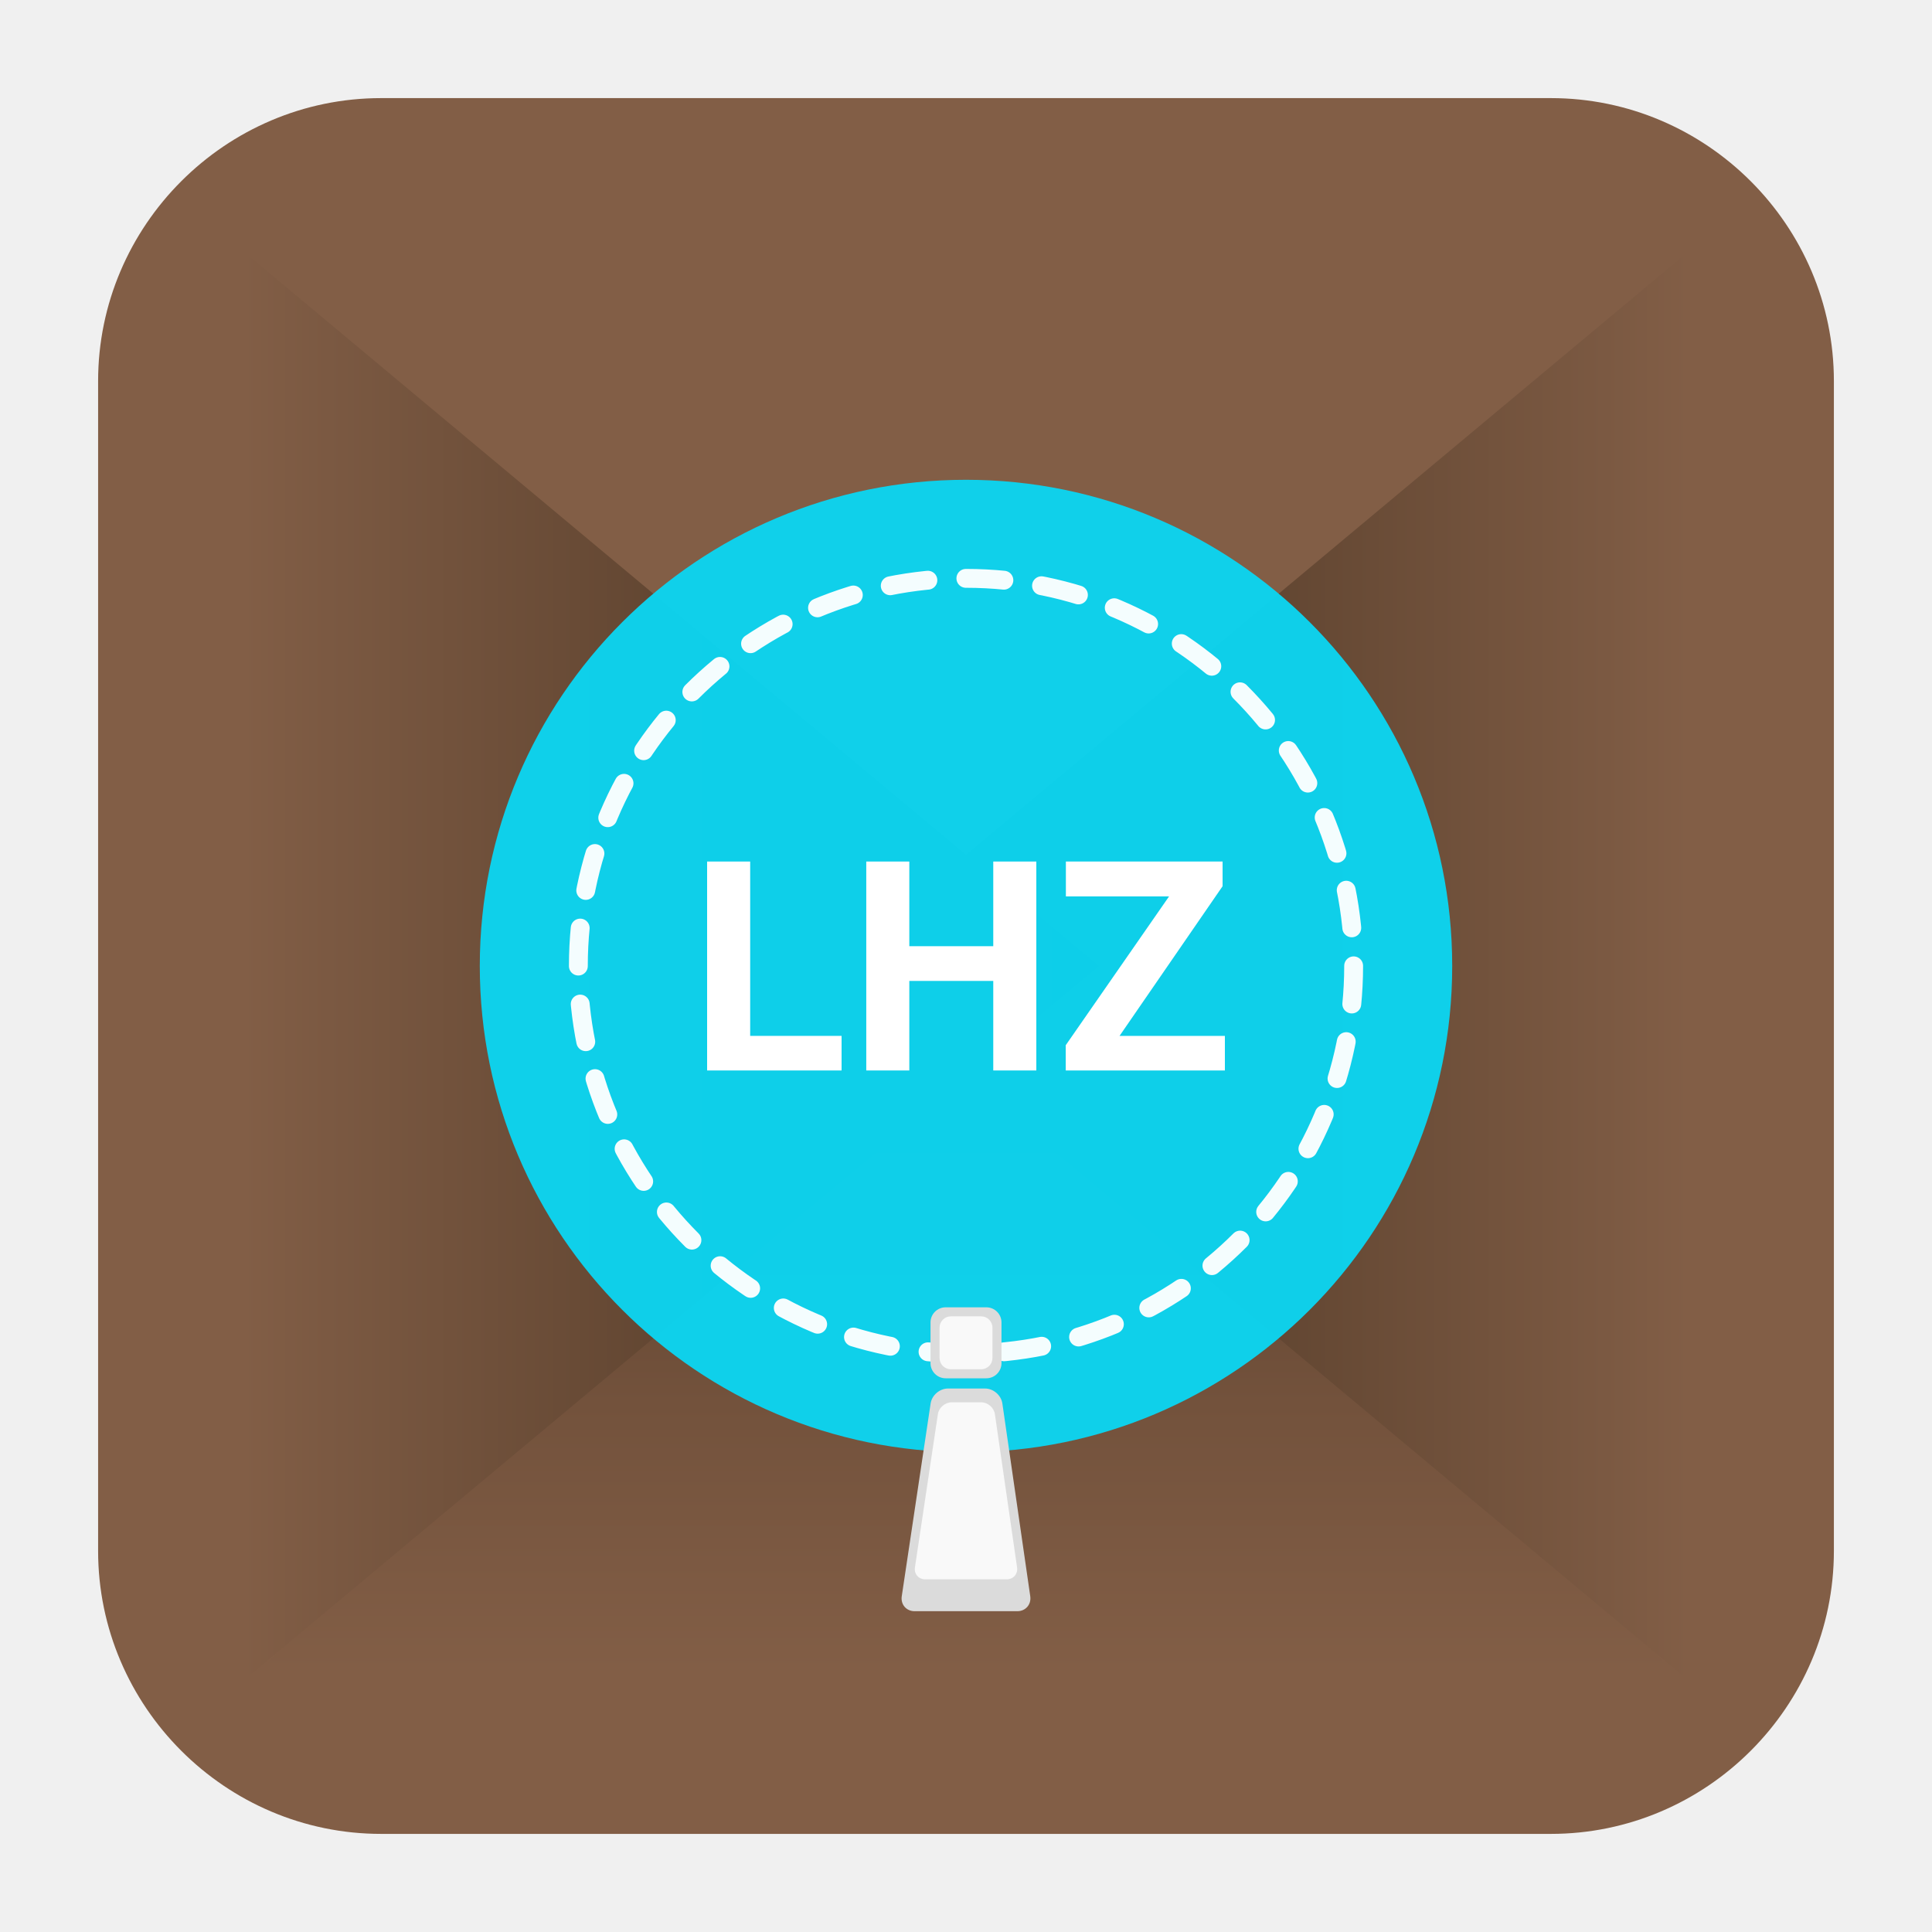
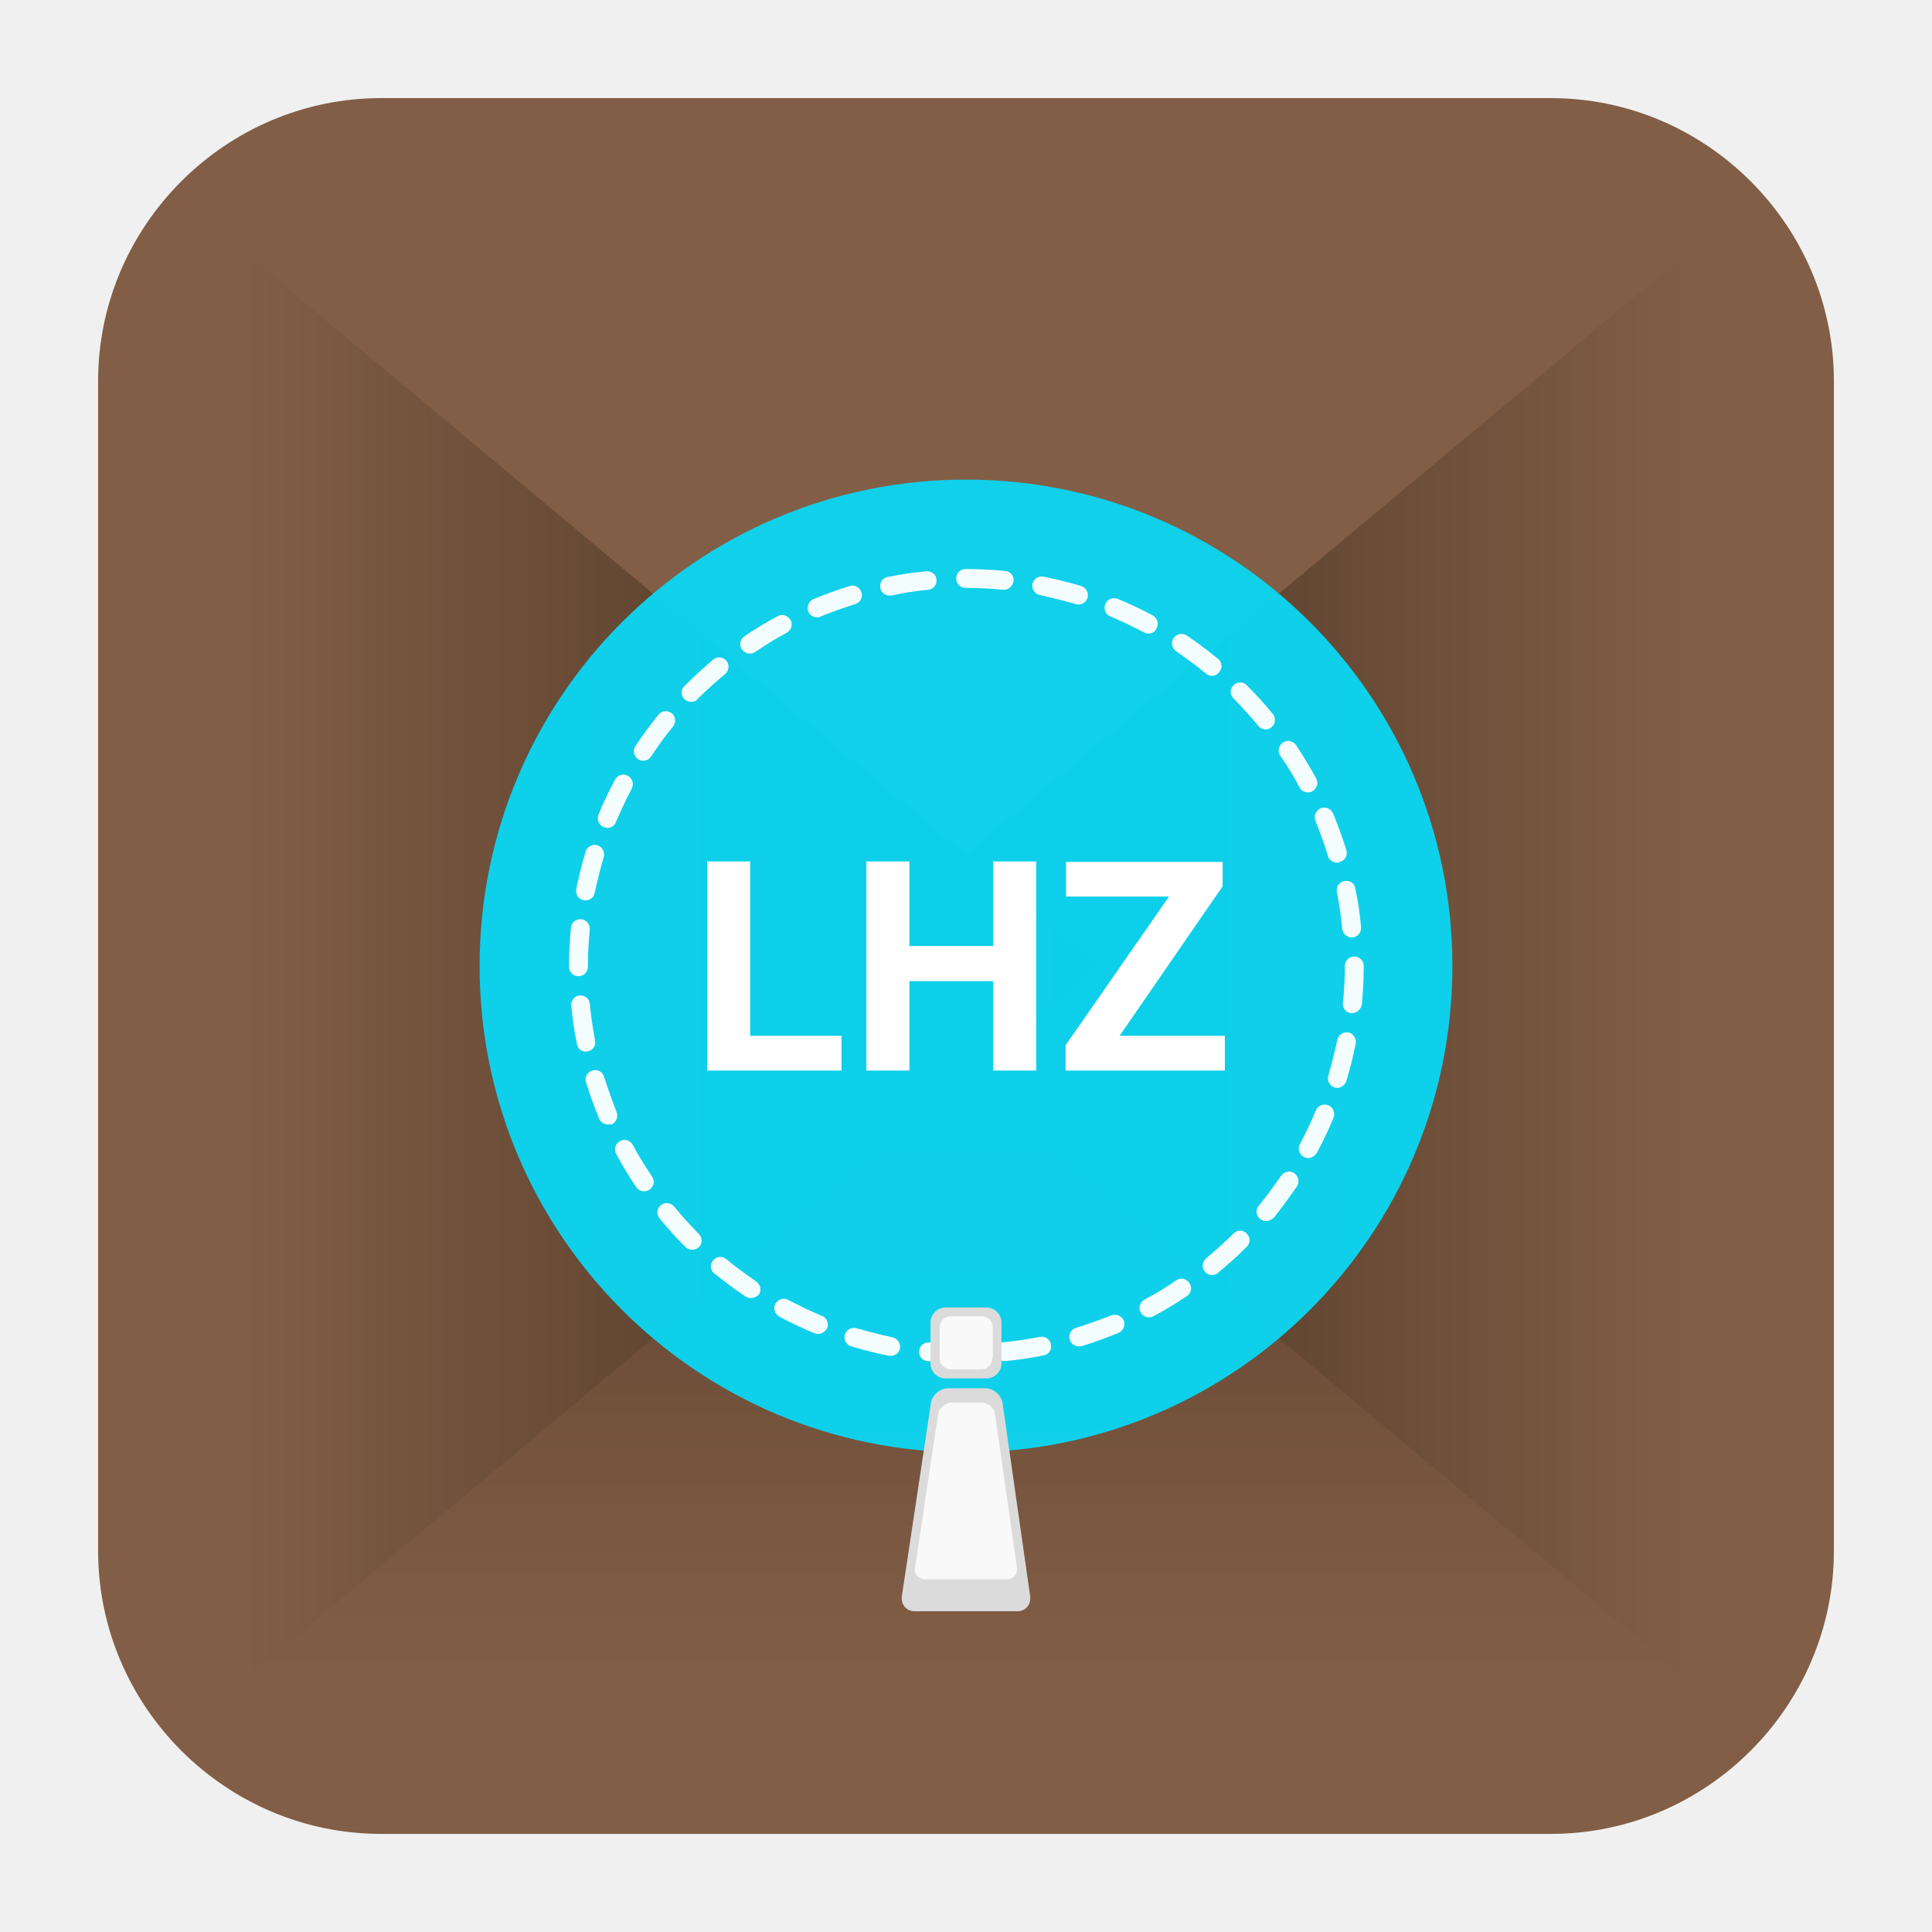
- <svg xmlns="http://www.w3.org/2000/svg" version="1.1" id="Layer_2" x="0px" y="0px" viewBox="0 0 512 512" enable-background="new 0 0 512 512" xml:space="preserve">
-   <path fill="#825E46" d="M411,486H101c-41.25,0-75-33.75-75-75V101c0-41.25,33.75-75,75-75h310c41.25,0,75,33.75,75,75v310  C486,452.25,452.25,486,411,486z" />
+ <svg xmlns="http://www.w3.org/2000/svg" version="1.1" id="Layer_2_1_" x="0px" y="0px" viewBox="0 0 512 512" style="enable-background:new 0 0 512 512;" xml:space="preserve">
+   <style type="text/css">
+ 	.st0{fill:#825E46;}
+ 	.st1{fill:url(#SVGID_1_);}
+ 	.st2{fill:url(#SVGID_2_);}
+ 	.st3{fill:url(#SVGID_3_);}
+ 	.st4{display:none;}
+ 	.st5{display:inline;opacity:0.95;enable-background:new    ;}
+ 	.st6{opacity:0.95;fill:#F45C08;enable-background:new    ;}
+ 	.st7{fill:#FFFFFF;}
+ 	.st8{display:inline;}
+ 	.st9{fill:#DBDBDB;}
+ 	.st10{fill:#F9F9F9;}
+ 	.st11{opacity:0.95;fill:#0AD6F2;enable-background:new    ;}
+ 	.st12{opacity:0.95;enable-background:new    ;}
+ </style>
+   <path class="st0" d="M411,486H101c-41.2,0-75-33.8-75-75V101c0-41.2,33.8-75,75-75h310c41.2,0,75,33.8,75,75v310  C486,452.2,452.2,486,411,486z" />
  <g>
-     <linearGradient id="SVGID_1_" gradientUnits="userSpaceOnUse" x1="256" y1="443.014" x2="256" y2="227.272">
+     <linearGradient id="SVGID_1_" gradientUnits="userSpaceOnUse" x1="256" y1="68.986" x2="256" y2="284.728" gradientTransform="matrix(1 0 0 -1 0 512)">
      <stop offset="0" style="stop-color:#825E46" />
      <stop offset="0.329" style="stop-color:#73523C" />
      <stop offset="0.962" style="stop-color:#4B3423" />
      <stop offset="1" style="stop-color:#483221" />
    </linearGradient>
-     <polygon fill="url(#SVGID_1_)" points="68.934,443.014 256,227.272 443.066,443.014  " />
-     <linearGradient id="SVGID_2_" gradientUnits="userSpaceOnUse" x1="220.708" y1="256" x2="447.57" y2="256">
+     <polygon class="st1" points="68.9,443 256,227.3 443.1,443  " />
+     <linearGradient id="SVGID_2_" gradientUnits="userSpaceOnUse" x1="220.708" y1="256" x2="447.57" y2="256" gradientTransform="matrix(1 0 0 -1 0 512)">
      <stop offset="0" style="stop-color:#483221" />
      <stop offset="0.312" style="stop-color:#563D2A" />
      <stop offset="0.902" style="stop-color:#7B5942" />
      <stop offset="1" style="stop-color:#825E46" />
    </linearGradient>
-     <polygon fill="url(#SVGID_2_)" points="447.57,445.439 220.708,256 447.57,66.561  " />
-     <linearGradient id="SVGID_3_" gradientUnits="userSpaceOnUse" x1="64.43" y1="256" x2="291.292" y2="256">
+     <polygon class="st2" points="447.6,445.4 220.7,256 447.6,66.6  " />
+     <linearGradient id="SVGID_3_" gradientUnits="userSpaceOnUse" x1="64.43" y1="256" x2="291.292" y2="256" gradientTransform="matrix(1 0 0 -1 0 512)">
      <stop offset="0" style="stop-color:#825E46" />
-       <stop offset="0.098" style="stop-color:#7B5942" />
+       <stop offset="9.840000e-02" style="stop-color:#7B5942" />
      <stop offset="0.688" style="stop-color:#563D2A" />
      <stop offset="1" style="stop-color:#483221" />
    </linearGradient>
-     <polygon fill="url(#SVGID_3_)" points="64.43,445.439 291.292,256 64.43,66.561  " />
+     <polygon class="st3" points="64.4,445.4 291.3,256 64.4,66.6  " />
  </g>
-   <g display="none">
-     <g display="inline" opacity="0.95" enable-background="new    ">
-       <circle opacity="0.95" fill="#F45C08" enable-background="new    " cx="256" cy="250.081" r="129.794" />
-       <path fill="#FFFFFF" d="M253.249,352.989c-0.008,0-0.017,0-0.025,0c-3.367-0.033-6.762-0.127-10.088-0.279    c-1.399-0.063-2.482-1.25-2.418-2.649c0.064-1.4,1.229-2.492,2.65-2.418c3.266,0.149,6.599,0.241,9.906,0.273    c1.401,0.014,2.525,1.16,2.512,2.561C255.771,351.869,254.638,352.989,253.249,352.989z M265.239,352.852    c-1.361,0-2.488-1.081-2.533-2.452c-0.046-1.4,1.051-2.573,2.451-2.62c3.326-0.11,6.65-0.28,9.881-0.507    c1.401-0.095,2.61,0.955,2.708,2.353c0.098,1.397-0.956,2.61-2.353,2.708c-3.292,0.231-6.68,0.404-10.067,0.517    C265.296,352.852,265.268,352.852,265.239,352.852z M231.291,351.894c-0.078,0-0.156-0.003-0.235-0.011    c-3.416-0.314-6.794-0.698-10.04-1.138c-1.388-0.189-2.36-1.467-2.171-2.855c0.189-1.388,1.471-2.36,2.855-2.172    c3.173,0.432,6.477,0.806,9.821,1.115c1.395,0.128,2.421,1.363,2.293,2.757C233.693,350.906,232.587,351.894,231.291,351.894z     M287.151,351.215c-1.266,0-2.361-0.946-2.516-2.235c-0.166-1.391,0.826-2.653,2.217-2.82c3.344-0.4,6.631-0.872,9.77-1.402    c1.386-0.237,2.691,0.698,2.924,2.078c0.234,1.382-0.697,2.691-2.078,2.924c-3.22,0.544-6.59,1.027-10.014,1.438    C287.353,351.209,287.251,351.215,287.151,351.215z M209.534,348.793c-0.165,0-0.334-0.016-0.503-0.05    c-3.47-0.699-6.799-1.483-9.896-2.332c-1.351-0.371-2.146-1.767-1.775-3.117c0.371-1.351,1.769-2.143,3.117-1.775    c2.985,0.818,6.199,1.576,9.555,2.251c1.373,0.276,2.262,1.614,1.986,2.987C211.776,347.962,210.717,348.793,209.534,348.793z     M308.789,347.387c-1.14,0-2.177-0.775-2.461-1.932c-0.334-1.36,0.497-2.735,1.858-3.068c3.344-0.821,6.502-1.735,9.388-2.714    c1.329-0.452,2.766,0.26,3.217,1.586s-0.26,2.767-1.586,3.217c-3.023,1.026-6.323,1.981-9.808,2.837    C309.193,347.362,308.989,347.387,308.789,347.387z M188.448,342.678c-0.323,0-0.651-0.062-0.968-0.193    c-3.53-1.46-6.654-3.065-9.286-4.773c-1.175-0.762-1.51-2.333-0.748-3.508c0.762-1.176,2.334-1.509,3.508-0.748    c2.373,1.539,5.221,2.999,8.465,4.341c1.294,0.536,1.91,2.019,1.374,3.313C190.388,342.087,189.444,342.678,188.448,342.678z     M329.406,339.911c-0.9,0-1.772-0.48-2.231-1.326c-0.668-1.232-0.212-2.771,1.018-3.44c3.085-1.675,5.608-3.484,7.498-5.373    c0.991-0.991,2.596-0.991,3.587,0c0.991,0.991,0.991,2.596,0,3.587c-2.235,2.235-5.15,4.336-8.663,6.245    C330.23,339.812,329.815,339.911,329.406,339.911z M171.032,329.843c-0.809,0-1.604-0.385-2.095-1.104    c-1.773-2.591-3.44-5.693-4.954-9.222c-0.552-1.288,0.043-2.779,1.331-3.332c1.288-0.55,2.778,0.044,3.331,1.331    c1.385,3.227,2.892,6.04,4.479,8.358c0.791,1.156,0.495,2.735-0.66,3.526C172.024,329.7,171.526,329.843,171.032,329.843z     M344.18,324.313c-0.379,0-0.765-0.086-1.128-0.267c-1.254-0.624-1.766-2.146-1.141-3.4c1.305-2.623,2.535-5.626,3.657-8.926    c0.452-1.326,1.892-2.038,3.218-1.585c1.327,0.451,2.036,1.891,1.585,3.218c-1.195,3.513-2.514,6.727-3.919,9.552    C346.009,323.797,345.112,324.313,344.18,324.313z M162.372,309.739c-1.106,0-2.123-0.729-2.439-1.847    c-0.872-3.081-1.68-6.407-2.401-9.885c-0.284-1.372,0.597-2.715,1.969-2.999c1.369-0.281,2.714,0.597,2.998,1.969    c0.697,3.36,1.476,6.568,2.315,9.534c0.382,1.347-0.402,2.749-1.75,3.131C162.833,309.707,162.601,309.739,162.372,309.739z     M351.217,303.533c-0.189,0-0.381-0.022-0.574-0.066c-1.365-0.316-2.215-1.678-1.899-3.043c0.705-3.047,1.351-6.293,1.92-9.652    c0.235-1.38,1.545-2.311,2.925-2.077c1.381,0.234,2.31,1.544,2.077,2.925c-0.586,3.457-1.251,6.804-1.98,9.947    C353.414,302.741,352.371,303.533,351.217,303.533z M157.977,288.212c-1.244,0-2.33-0.915-2.509-2.183    c-0.456-3.238-0.853-6.614-1.182-10.037c-0.134-1.395,0.888-2.633,2.283-2.767c1.395-0.13,2.633,0.888,2.767,2.282    c0.322,3.349,0.71,6.651,1.155,9.815c0.195,1.387-0.771,2.67-2.158,2.865C158.213,288.204,158.094,288.212,157.977,288.212z     M354.82,281.856c-0.093,0-0.188-0.005-0.283-0.016c-1.392-0.155-2.396-1.409-2.24-2.801c0.357-3.209,0.656-6.523,0.89-9.851    c0.098-1.398,1.305-2.452,2.709-2.352c1.397,0.099,2.45,1.311,2.352,2.709c-0.239,3.395-0.545,6.778-0.91,10.055    C357.194,280.897,356.095,281.856,354.82,281.856z M155.947,266.326c-1.344,0-2.465-1.055-2.531-2.412    c-0.163-3.321-0.269-6.712-0.314-10.077c-0.018-1.401,1.102-2.551,2.503-2.57c0.011,0,0.023,0,0.034,0    c1.386,0,2.518,1.114,2.536,2.503c0.044,3.305,0.147,6.635,0.308,9.895c0.069,1.399-1.01,2.589-2.409,2.658    C156.031,266.325,155.989,266.326,155.947,266.326z M356.291,259.924c-0.022,0-0.045,0-0.067-0.001    c-1.4-0.037-2.506-1.201-2.469-2.602c0.062-2.397,0.094-4.833,0.094-7.241c0.001-0.89-0.003-1.776-0.012-2.662    c-0.014-1.401,1.111-2.548,2.511-2.562c0.009,0,0.018,0,0.027,0c1.389,0,2.522,1.119,2.535,2.511    c0.009,0.905,0.013,1.81,0.012,2.716c0,2.448-0.033,4.929-0.096,7.37C358.79,258.832,357.662,259.924,356.291,259.924z     M155.736,244.346c-0.025,0-0.051-0.001-0.076-0.001c-1.4-0.041-2.502-1.21-2.461-2.61c0.1-3.373,0.261-6.763,0.481-10.075    c0.093-1.398,1.306-2.454,2.699-2.363c1.398,0.093,2.456,1.301,2.363,2.699c-0.216,3.25-0.375,6.577-0.472,9.889    C158.23,243.259,157.103,244.346,155.736,244.346z M355.999,237.945c-1.34,0-2.459-1.049-2.53-2.402    c-0.177-3.337-0.416-6.658-0.71-9.87c-0.128-1.395,0.9-2.63,2.295-2.757c1.392-0.12,2.63,0.9,2.756,2.295    c0.3,3.276,0.544,6.662,0.724,10.064c0.074,1.398-0.999,2.593-2.398,2.667C356.09,237.944,356.045,237.945,355.999,237.945z     M157.293,222.421c-0.097,0-0.195-0.005-0.294-0.017c-1.392-0.161-2.389-1.419-2.229-2.81c0.395-3.426,0.863-6.796,1.391-10.017    c0.226-1.383,1.529-2.321,2.913-2.094c1.383,0.226,2.32,1.531,2.094,2.913c-0.515,3.143-0.971,6.433-1.358,9.779    C159.661,221.468,158.564,222.421,157.293,222.421z M353.881,216.07c-1.239,0-2.323-0.909-2.507-2.172    c-0.49-3.367-1.052-6.636-1.67-9.715c-0.275-1.374,0.614-2.71,1.987-2.986c1.375-0.271,2.711,0.614,2.986,1.987    c0.636,3.168,1.214,6.526,1.716,9.983c0.202,1.386-0.758,2.673-2.144,2.875C354.126,216.061,354.002,216.07,353.881,216.07z     M161.006,200.764c-0.195,0-0.393-0.022-0.591-0.07c-1.362-0.325-2.203-1.693-1.879-3.056c0.831-3.486,1.758-6.791,2.754-9.823    c0.437-1.332,1.872-2.058,3.201-1.618c1.331,0.437,2.056,1.87,1.618,3.201c-0.952,2.9-1.84,6.068-2.639,9.418    C163.193,199.98,162.154,200.764,161.006,200.764z M349.358,194.571c-1.099,0-2.111-0.719-2.434-1.827    c-0.97-3.328-2.04-6.416-3.18-9.18c-0.535-1.294,0.081-2.778,1.376-3.312c1.3-0.534,2.779,0.083,3.312,1.377    c1.21,2.931,2.341,6.193,3.363,9.695c0.391,1.344-0.38,2.753-1.725,3.145C349.832,194.539,349.593,194.571,349.358,194.571z     M168.252,180.065c-0.394,0-0.794-0.092-1.167-0.286c-1.243-0.645-1.727-2.177-1.081-3.42c1.828-3.521,3.842-6.479,5.982-8.792    c0.952-1.027,2.556-1.089,3.585-0.139c1.028,0.952,1.09,2.556,0.139,3.585c-1.833,1.981-3.584,4.566-5.205,7.684    C170.054,179.566,169.169,180.065,168.252,180.065z M340.417,174.603c-0.786,0-1.56-0.364-2.056-1.049    c-0.863-1.191-1.762-2.256-2.67-3.164c-1.077-1.077-2.369-2.137-3.841-3.149c-1.154-0.793-1.448-2.372-0.654-3.527    c0.795-1.155,2.373-1.447,3.527-0.653c1.728,1.187,3.26,2.446,4.556,3.742c1.097,1.097,2.171,2.367,3.19,3.776    c0.822,1.134,0.569,2.72-0.566,3.542C341.453,174.447,340.933,174.603,340.417,174.603z M183.514,164.84    c-0.917,0-1.803-0.499-2.255-1.371c-0.644-1.244-0.158-2.774,1.086-3.419c2.794-1.447,5.997-2.807,9.517-4.042    c1.322-0.465,2.77,0.232,3.233,1.554c0.464,1.322-0.232,2.769-1.554,3.233c-3.297,1.157-6.279,2.422-8.864,3.76    C184.305,164.748,183.907,164.84,183.514,164.84z M322.657,162.195c-0.313,0-0.631-0.058-0.939-0.181    c-2.783-1.111-5.885-2.153-9.22-3.099c-1.347-0.382-2.13-1.785-1.748-3.132c0.382-1.347,1.782-2.131,3.133-1.748    c3.501,0.994,6.77,2.093,9.716,3.269c1.301,0.519,1.935,1.994,1.416,3.296C324.618,161.59,323.665,162.195,322.657,162.195z     M204.214,157.606c-1.148,0-2.188-0.784-2.466-1.949c-0.324-1.363,0.517-2.731,1.88-3.055c3.136-0.747,6.482-1.431,9.942-2.034    c1.386-0.238,2.694,0.684,2.934,2.063c0.24,1.38-0.684,2.694-2.063,2.934c-3.359,0.585-6.602,1.248-9.638,1.971    C204.605,157.584,204.408,157.606,204.214,157.606z M301.525,156.254c-0.161,0-0.325-0.015-0.489-0.048    c-3.091-0.603-6.363-1.15-9.724-1.624c-1.387-0.196-2.352-1.479-2.157-2.866c0.195-1.387,1.472-2.347,2.866-2.157    c3.448,0.486,6.809,1.048,9.988,1.668c1.374,0.269,2.271,1.601,2.003,2.975C303.775,155.414,302.714,156.254,301.525,156.254z     M225.872,153.899c-1.271,0-2.368-0.953-2.517-2.247c-0.161-1.392,0.838-2.649,2.23-2.809c3.269-0.376,6.652-0.695,10.053-0.946    c1.402-0.109,2.613,0.946,2.716,2.343c0.103,1.397-0.946,2.613-2.343,2.716c-3.333,0.246-6.646,0.558-9.847,0.926    C226.067,153.894,225.969,153.899,225.872,153.899z M279.755,153.253c-0.074,0-0.15-0.003-0.225-0.01    c-3.23-0.284-6.552-0.512-9.874-0.676c-1.399-0.069-2.477-1.26-2.408-2.659c0.069-1.399,1.268-2.485,2.659-2.408    c3.385,0.168,6.773,0.4,10.066,0.69c1.396,0.123,2.427,1.353,2.305,2.749C282.162,152.259,281.055,153.253,279.755,153.253z     M247.796,152.351c-1.366,0-2.494-1.087-2.534-2.462c-0.041-1.4,1.061-2.569,2.461-2.61c3.322-0.097,6.716-0.135,10.083-0.115    c1.401,0.008,2.529,1.15,2.522,2.551c-0.008,1.396-1.142,2.522-2.536,2.522c-0.005,0-0.01,0-0.015,0    c-3.31-0.019-6.642,0.018-9.904,0.113C247.847,152.35,247.822,152.351,247.796,152.351z" />
+   <g class="st4">
+     <g class="st5">
+       <circle class="st6" cx="256" cy="250.1" r="129.8" />
+       <path class="st7" d="M253.2,353C253.2,353,253.2,353,253.2,353c-3.4,0-6.8-0.1-10.1-0.3c-1.4-0.1-2.5-1.2-2.4-2.6    c0.1-1.4,1.2-2.5,2.6-2.4c3.3,0.1,6.6,0.2,9.9,0.3c1.4,0,2.5,1.2,2.5,2.6C255.8,351.9,254.6,353,253.2,353z M265.2,352.9    c-1.4,0-2.5-1.1-2.5-2.5c0-1.4,1.1-2.6,2.5-2.6c3.3-0.1,6.6-0.3,9.9-0.5c1.4-0.1,2.6,1,2.7,2.4c0.1,1.4-1,2.6-2.4,2.7    C272.1,352.6,268.7,352.7,265.2,352.9C265.3,352.9,265.3,352.9,265.2,352.9z M231.3,351.9c-0.1,0-0.2,0-0.2,0    c-3.4-0.3-6.8-0.7-10-1.1c-1.4-0.2-2.4-1.5-2.2-2.9s1.5-2.4,2.9-2.2c3.2,0.4,6.5,0.8,9.8,1.1c1.4,0.1,2.4,1.4,2.3,2.8    C233.7,350.9,232.6,351.9,231.3,351.9z M287.2,351.2c-1.3,0-2.4-0.9-2.5-2.2c-0.2-1.4,0.8-2.7,2.2-2.8c3.3-0.4,6.6-0.9,9.8-1.4    c1.4-0.2,2.7,0.7,2.9,2.1c0.2,1.4-0.7,2.7-2.1,2.9c-3.2,0.5-6.6,1-10,1.4C287.4,351.2,287.3,351.2,287.2,351.2z M209.5,348.8    c-0.2,0-0.3,0-0.5,0c-3.5-0.7-6.8-1.5-9.9-2.3c-1.4-0.4-2.1-1.8-1.8-3.1c0.4-1.4,1.8-2.1,3.1-1.8c3,0.8,6.2,1.6,9.6,2.3    c1.4,0.3,2.3,1.6,2,3C211.8,348,210.7,348.8,209.5,348.8z M308.8,347.4c-1.1,0-2.2-0.8-2.5-1.9c-0.3-1.4,0.5-2.7,1.9-3.1    c3.3-0.8,6.5-1.7,9.4-2.7c1.3-0.5,2.8,0.3,3.2,1.6s-0.3,2.8-1.6,3.2c-3,1-6.3,2-9.8,2.8C309.2,347.4,309,347.4,308.8,347.4z     M188.4,342.7c-0.3,0-0.7-0.1-1-0.2c-3.5-1.5-6.7-3.1-9.3-4.8c-1.2-0.8-1.5-2.3-0.7-3.5c0.8-1.2,2.3-1.5,3.5-0.7    c2.4,1.5,5.2,3,8.5,4.3c1.3,0.5,1.9,2,1.4,3.3C190.4,342.1,189.4,342.7,188.4,342.7z M329.4,339.9c-0.9,0-1.8-0.5-2.2-1.3    c-0.7-1.2-0.2-2.8,1-3.4c3.1-1.7,5.6-3.5,7.5-5.4c1-1,2.6-1,3.6,0s1,2.6,0,3.6c-2.2,2.2-5.1,4.3-8.7,6.2    C330.2,339.8,329.8,339.9,329.4,339.9z M171,329.8c-0.8,0-1.6-0.4-2.1-1.1c-1.8-2.6-3.4-5.7-5-9.2c-0.6-1.3,0-2.8,1.3-3.3    c1.3-0.5,2.8,0,3.3,1.3c1.4,3.2,2.9,6,4.5,8.4c0.8,1.2,0.5,2.7-0.7,3.5C172,329.7,171.5,329.8,171,329.8z M344.2,324.3    c-0.4,0-0.8-0.1-1.1-0.3c-1.3-0.6-1.8-2.1-1.1-3.4c1.3-2.6,2.5-5.6,3.7-8.9c0.5-1.3,1.9-2,3.2-1.6c1.3,0.5,2,1.9,1.6,3.2    c-1.2,3.5-2.5,6.7-3.9,9.6C346,323.8,345.1,324.3,344.2,324.3z M162.4,309.7c-1.1,0-2.1-0.7-2.4-1.8c-0.9-3.1-1.7-6.4-2.4-9.9    c-0.3-1.4,0.6-2.7,2-3c1.4-0.3,2.7,0.6,3,2c0.7,3.4,1.5,6.6,2.3,9.5c0.4,1.3-0.4,2.7-1.8,3.1C162.8,309.7,162.6,309.7,162.4,309.7    z M351.2,303.5c-0.2,0-0.4,0-0.6-0.1c-1.4-0.3-2.2-1.7-1.9-3c0.7-3,1.4-6.3,1.9-9.7c0.2-1.4,1.5-2.3,2.9-2.1    c1.4,0.2,2.3,1.5,2.1,2.9c-0.6,3.5-1.3,6.8-2,9.9C353.4,302.7,352.4,303.5,351.2,303.5z M158,288.2c-1.2,0-2.3-0.9-2.5-2.2    c-0.5-3.2-0.9-6.6-1.2-10c-0.1-1.4,0.9-2.6,2.3-2.8c1.4-0.1,2.6,0.9,2.8,2.3c0.3,3.3,0.7,6.7,1.2,9.8c0.2,1.4-0.8,2.7-2.2,2.9    C158.2,288.2,158.1,288.2,158,288.2z M354.8,281.9c-0.1,0-0.2,0-0.3,0c-1.4-0.2-2.4-1.4-2.2-2.8c0.4-3.2,0.7-6.5,0.9-9.9    c0.1-1.4,1.3-2.5,2.7-2.4c1.4,0.1,2.5,1.3,2.4,2.7c-0.2,3.4-0.5,6.8-0.9,10.1C357.2,280.9,356.1,281.9,354.8,281.9z M155.9,266.3    c-1.3,0-2.5-1.1-2.5-2.4c-0.2-3.3-0.3-6.7-0.3-10.1c0-1.4,1.1-2.6,2.5-2.6c0,0,0,0,0,0c1.4,0,2.5,1.1,2.5,2.5    c0,3.3,0.1,6.6,0.3,9.9c0.1,1.4-1,2.6-2.4,2.7C156,266.3,156,266.3,155.9,266.3z M356.3,259.9    C356.3,259.9,356.2,259.9,356.3,259.9c-1.5,0-2.6-1.2-2.5-2.6c0.1-2.4,0.1-4.8,0.1-7.2c0-0.9,0-1.8,0-2.7c0-1.4,1.1-2.5,2.5-2.6    c0,0,0,0,0,0c1.4,0,2.5,1.1,2.5,2.5c0,0.9,0,1.8,0,2.7c0,2.4,0,4.9-0.1,7.4C358.8,258.8,357.7,259.9,356.3,259.9z M155.7,244.3    C155.7,244.3,155.7,244.3,155.7,244.3c-1.5,0-2.6-1.2-2.5-2.6c0.1-3.4,0.3-6.8,0.5-10.1c0.1-1.4,1.3-2.5,2.7-2.4    c1.4,0.1,2.5,1.3,2.4,2.7c-0.2,3.2-0.4,6.6-0.5,9.9C158.2,243.3,157.1,244.3,155.7,244.3z M356,237.9c-1.3,0-2.5-1-2.5-2.4    c-0.2-3.3-0.4-6.7-0.7-9.9c-0.1-1.4,0.9-2.6,2.3-2.8c1.4-0.1,2.6,0.9,2.8,2.3c0.3,3.3,0.5,6.7,0.7,10.1c0.1,1.4-1,2.6-2.4,2.7    C356.1,237.9,356,237.9,356,237.9z M157.3,222.4c-0.1,0-0.2,0-0.3,0c-1.4-0.2-2.4-1.4-2.2-2.8c0.4-3.4,0.9-6.8,1.4-10    c0.2-1.4,1.5-2.3,2.9-2.1c1.4,0.2,2.3,1.5,2.1,2.9c-0.5,3.1-1,6.4-1.4,9.8C159.7,221.5,158.6,222.4,157.3,222.4z M353.9,216.1    c-1.2,0-2.3-0.9-2.5-2.2c-0.5-3.4-1.1-6.6-1.7-9.7c-0.3-1.4,0.6-2.7,2-3c1.4-0.3,2.7,0.6,3,2c0.6,3.2,1.2,6.5,1.7,10    c0.2,1.4-0.8,2.7-2.1,2.9C354.1,216.1,354,216.1,353.9,216.1z M161,200.8c-0.2,0-0.4,0-0.6-0.1c-1.4-0.3-2.2-1.7-1.9-3.1    c0.8-3.5,1.8-6.8,2.8-9.8c0.4-1.3,1.9-2.1,3.2-1.6c1.3,0.4,2.1,1.9,1.6,3.2c-1,2.9-1.8,6.1-2.6,9.4    C163.2,200,162.2,200.8,161,200.8z M349.4,194.6c-1.1,0-2.1-0.7-2.4-1.8c-1-3.3-2-6.4-3.2-9.2c-0.5-1.3,0.1-2.8,1.4-3.3    c1.3-0.5,2.8,0.1,3.3,1.4c1.2,2.9,2.3,6.2,3.4,9.7c0.4,1.3-0.4,2.8-1.7,3.1C349.8,194.5,349.6,194.6,349.4,194.6z M168.3,180.1    c-0.4,0-0.8-0.1-1.2-0.3c-1.2-0.6-1.7-2.2-1.1-3.4c1.8-3.5,3.8-6.5,6-8.8c1-1,2.6-1.1,3.6-0.1c1,1,1.1,2.6,0.1,3.6    c-1.8,2-3.6,4.6-5.2,7.7C170.1,179.6,169.2,180.1,168.3,180.1z M340.4,174.6c-0.8,0-1.6-0.4-2.1-1c-0.9-1.2-1.8-2.3-2.7-3.2    c-1.1-1.1-2.4-2.1-3.8-3.1c-1.2-0.8-1.4-2.4-0.7-3.5c0.8-1.2,2.4-1.4,3.5-0.7c1.7,1.2,3.3,2.4,4.6,3.7c1.1,1.1,2.2,2.4,3.2,3.8    c0.8,1.1,0.6,2.7-0.6,3.5C341.5,174.4,340.9,174.6,340.4,174.6z M183.5,164.8c-0.9,0-1.8-0.5-2.3-1.4c-0.6-1.2-0.2-2.8,1.1-3.4    c2.8-1.4,6-2.8,9.5-4c1.3-0.5,2.8,0.2,3.2,1.6c0.5,1.3-0.2,2.8-1.6,3.2c-3.3,1.2-6.3,2.4-8.9,3.8    C184.3,164.7,183.9,164.8,183.5,164.8z M322.7,162.2c-0.3,0-0.6-0.1-0.9-0.2c-2.8-1.1-5.9-2.2-9.2-3.1c-1.3-0.4-2.1-1.8-1.7-3.1    c0.4-1.3,1.8-2.1,3.1-1.7c3.5,1,6.8,2.1,9.7,3.3c1.3,0.5,1.9,2,1.4,3.3C324.6,161.6,323.7,162.2,322.7,162.2z M204.2,157.6    c-1.1,0-2.2-0.8-2.5-1.9c-0.3-1.4,0.5-2.7,1.9-3.1c3.1-0.7,6.5-1.4,9.9-2c1.4-0.2,2.7,0.7,2.9,2.1c0.2,1.4-0.7,2.7-2.1,2.9    c-3.4,0.6-6.6,1.2-9.6,2C204.6,157.6,204.4,157.6,204.2,157.6z M301.5,156.3c-0.2,0-0.3,0-0.5,0c-3.1-0.6-6.4-1.1-9.7-1.6    c-1.4-0.2-2.4-1.5-2.2-2.9c0.2-1.4,1.5-2.3,2.9-2.2c3.4,0.5,6.8,1,10,1.7c1.4,0.3,2.3,1.6,2,3    C303.8,155.4,302.7,156.3,301.5,156.3z M225.9,153.9c-1.3,0-2.4-1-2.5-2.2c-0.2-1.4,0.8-2.6,2.2-2.8c3.3-0.4,6.7-0.7,10.1-0.9    c1.4-0.1,2.6,0.9,2.7,2.3s-0.9,2.6-2.3,2.7c-3.3,0.2-6.6,0.6-9.8,0.9C226.1,153.9,226,153.9,225.9,153.9z M279.8,153.3    c-0.1,0-0.1,0-0.2,0c-3.2-0.3-6.6-0.5-9.9-0.7c-1.4-0.1-2.5-1.3-2.4-2.7s1.3-2.5,2.7-2.4c3.4,0.2,6.8,0.4,10.1,0.7    c1.4,0.1,2.4,1.4,2.3,2.7C282.2,152.3,281.1,153.3,279.8,153.3z M247.8,152.4c-1.4,0-2.5-1.1-2.5-2.5c0-1.4,1.1-2.6,2.5-2.6    c3.3-0.1,6.7-0.1,10.1-0.1c1.4,0,2.5,1.1,2.5,2.6c0,1.4-1.1,2.5-2.5,2.5c0,0,0,0,0,0C254.5,152.2,251.1,152.3,247.8,152.4    C247.8,152.4,247.8,152.4,247.8,152.4z" />
    </g>
-     <g display="inline">
-       <path fill="#DBDBDB" d="M273.028,417.025c0.315,2.179-1.228,3.961-3.429,3.961h-27.215c-2.201,0-3.736-1.781-3.41-3.958    l7.651-51.098c0.326-2.177,2.394-3.958,4.595-3.958h9.841c2.201,0,4.26,1.782,4.575,3.961L273.028,417.025z" />
+     <g class="st8">
+       <path class="st9" d="M273,417c0.3,2.2-1.2,4-3.4,4h-27.2c-2.2,0-3.7-1.8-3.4-4l7.7-51.1c0.3-2.2,2.4-4,4.6-4h9.8    c2.2,0,4.3,1.8,4.6,4L273,417z" />
      <g>
-         <path fill="#DBDBDB" d="M265.405,355.259c0,2.201-1.801,4.002-4.002,4.002h-10.806c-2.201,0-4.002-1.801-4.002-4.002v-10.806     c0-2.201,1.801-4.002,4.002-4.002h10.806c2.201,0,4.002,1.801,4.002,4.002V355.259z" />
-         <path fill="#F9F9F9" d="M263.008,353.882c0,1.64-1.342,2.982-2.982,2.982h-8.052c-1.64,0-2.982-1.342-2.982-2.982v-8.052     c0-1.64,1.342-2.982,2.982-2.982h8.052c1.64,0,2.982,1.342,2.982,2.982V353.882z" />
+         <path class="st9" d="M265.4,355.3c0,2.2-1.8,4-4,4h-10.8c-2.2,0-4-1.8-4-4v-10.8c0-2.2,1.8-4,4-4h10.8c2.2,0,4,1.8,4,4V355.3z" />
+         <path class="st10" d="M263,353.9c0,1.6-1.3,3-3,3H252c-1.6,0-3-1.3-3-3v-8.1c0-1.6,1.3-3,3-3h8.1c1.6,0,3,1.3,3,3V353.9z" />
      </g>
-       <path fill="#F9F9F9" d="M269.535,409.383c0.251,1.732-0.976,3.148-2.726,3.148h-21.632c-1.75,0-2.969-1.416-2.71-3.146    l6.081-40.615c0.259-1.73,1.903-3.146,3.652-3.146h7.822c1.75,0,3.386,1.417,3.637,3.148L269.535,409.383z" />
+       <path class="st10" d="M269.5,409.4c0.3,1.7-1,3.1-2.7,3.1h-21.6c-1.8,0-3-1.4-2.7-3.1l6.1-40.6c0.3-1.7,1.9-3.1,3.7-3.1h7.8    c1.8,0,3.4,1.4,3.6,3.1L269.5,409.4z" />
    </g>
  </g>
-   <circle opacity="0.95" fill="#0AD6F2" enable-background="new    " cx="256" cy="256" r="128.85" />
-   <g opacity="0.95" enable-background="new    ">
-     <circle fill="none" stroke="#FFFFFF" stroke-width="5" stroke-linecap="round" stroke-linejoin="round" stroke-dasharray="10.086,10.086" cx="256" cy="256" r="102.73" />
+   <circle class="st11" cx="256" cy="256" r="128.9" />
+   <g class="st12">
+     <g>
+       <path class="st7" d="M256.1,361.2H256c-3.4,0-6.8-0.2-10.2-0.5c-1.4-0.1-2.4-1.4-2.2-2.7c0.1-1.4,1.4-2.4,2.7-2.2    c3.2,0.3,6.5,0.5,9.7,0.5h0.1c1.4,0,2.5,1.1,2.5,2.5S257.5,361.2,256.1,361.2z M266.2,360.7c-1.3,0-2.4-1-2.5-2.3    c-0.1-1.4,0.9-2.6,2.2-2.7c3.3-0.3,6.5-0.8,9.7-1.4c1.3-0.3,2.7,0.6,2.9,2c0.3,1.4-0.6,2.7-2,2.9c-3.4,0.7-6.8,1.2-10.2,1.5    C266.3,360.7,266.3,360.7,266.2,360.7z M236.1,359.3c-0.2,0-0.3,0-0.5,0c-3.4-0.7-6.7-1.5-10-2.5c-1.3-0.4-2.1-1.8-1.7-3.1    c0.4-1.3,1.8-2.1,3.1-1.7c3.1,0.9,6.3,1.7,9.5,2.4c1.4,0.3,2.2,1.6,2,2.9C238.3,358.5,237.3,359.3,236.1,359.3z M285.9,356.8    c-1.1,0-2.1-0.7-2.4-1.8c-0.4-1.3,0.3-2.7,1.7-3.1c3.1-1,6.2-2.1,9.3-3.3c1.3-0.5,2.7,0.1,3.3,1.3c0.5,1.3-0.1,2.7-1.3,3.3    c-3.2,1.3-6.4,2.5-9.7,3.5C286.4,356.8,286.2,356.8,285.9,356.8z M216.8,353.5c-0.3,0-0.6-0.1-1-0.2c-3.2-1.3-6.3-2.8-9.3-4.4    c-1.2-0.7-1.7-2.2-1-3.4c0.7-1.2,2.2-1.7,3.4-1c2.9,1.5,5.9,3,8.9,4.2c1.3,0.5,1.9,2,1.4,3.3C218.7,352.9,217.8,353.5,216.8,353.5    z M304.5,349.1c-0.9,0-1.8-0.5-2.2-1.3c-0.7-1.2-0.2-2.7,1-3.4c2.9-1.5,5.7-3.2,8.4-5.1c1.1-0.8,2.7-0.5,3.5,0.7s0.5,2.7-0.7,3.5    c-2.8,1.9-5.8,3.7-8.8,5.3C305.3,349,304.9,349.1,304.5,349.1z M199,344c-0.5,0-1-0.1-1.4-0.4c-2.9-1.9-5.6-4-8.3-6.1    c-1.1-0.9-1.2-2.5-0.3-3.5c0.9-1.1,2.5-1.2,3.5-0.3c2.5,2.1,5.2,4,7.9,5.9c1.1,0.8,1.5,2.3,0.7,3.5C200.6,343.6,199.8,344,199,344    z M321.2,337.9c-0.7,0-1.4-0.3-1.9-0.9c-0.9-1.1-0.7-2.6,0.3-3.5c2.5-2.1,5-4.3,7.3-6.6c1-1,2.6-1,3.5,0c1,1,1,2.6,0,3.5    c-2.4,2.4-5,4.8-7.6,6.9C322.4,337.7,321.8,337.9,321.2,337.9z M183.5,331.2c-0.6,0-1.3-0.2-1.8-0.7c-2.4-2.4-4.8-5-6.9-7.6    c-0.9-1.1-0.7-2.6,0.3-3.5c1.1-0.9,2.6-0.7,3.5,0.3c2.1,2.5,4.3,5,6.6,7.3c1,1,1,2.6,0,3.5C184.7,331,184.1,331.2,183.5,331.2z     M335.5,323.6c-0.6,0-1.1-0.2-1.6-0.6c-1.1-0.9-1.2-2.5-0.3-3.5c2.1-2.5,4-5.2,5.9-7.9c0.8-1.1,2.3-1.5,3.5-0.7    c1.1,0.8,1.5,2.3,0.7,3.5c-1.9,2.8-4,5.6-6.1,8.3C336.9,323.3,336.2,323.6,335.5,323.6z M170.7,315.7c-0.8,0-1.6-0.4-2.1-1.1    c-1.9-2.8-3.7-5.8-5.3-8.8c-0.7-1.2-0.2-2.7,1-3.4c1.2-0.7,2.7-0.2,3.4,1c1.5,2.9,3.3,5.7,5.1,8.4c0.8,1.1,0.5,2.7-0.7,3.5    C171.6,315.6,171.1,315.7,170.7,315.7z M346.7,306.9c-0.4,0-0.8-0.1-1.2-0.3c-1.2-0.7-1.7-2.2-1-3.4c1.5-2.9,3-5.9,4.2-8.9    c0.5-1.3,2-1.9,3.3-1.4c1.3,0.5,1.9,2,1.4,3.3c-1.3,3.2-2.8,6.3-4.4,9.3C348.4,306.4,347.5,306.9,346.7,306.9z M161.1,298    c-1,0-1.9-0.6-2.3-1.5c-1.3-3.2-2.5-6.4-3.5-9.7c-0.4-1.3,0.3-2.7,1.7-3.1c1.3-0.4,2.7,0.3,3.1,1.7c1,3.1,2.1,6.2,3.3,9.3    c0.5,1.3-0.1,2.7-1.3,3.3C161.8,297.9,161.4,298,161.1,298z M354.4,288.3c-0.2,0-0.5,0-0.7-0.1c-1.3-0.4-2.1-1.8-1.7-3.1    c0.9-3.1,1.7-6.3,2.4-9.5c0.3-1.4,1.6-2.2,2.9-2s2.2,1.6,2,2.9c-0.7,3.4-1.5,6.7-2.5,10C356.4,287.6,355.4,288.3,354.4,288.3z     M155.3,278.7c-1.2,0-2.2-0.8-2.4-2c-0.7-3.4-1.2-6.8-1.5-10.2c-0.1-1.4,0.9-2.6,2.2-2.7c1.4-0.1,2.6,0.9,2.7,2.2    c0.3,3.3,0.8,6.5,1.4,9.7c0.3,1.4-0.6,2.7-2,2.9C155.6,278.7,155.4,278.7,155.3,278.7z M358.3,268.5c-0.1,0-0.2,0-0.2,0    c-1.4-0.1-2.4-1.4-2.2-2.7c0.3-3.2,0.5-6.5,0.5-9.8c0-1.4,1.1-2.5,2.5-2.5s2.5,1.1,2.5,2.5v0.1c0,3.4-0.2,6.9-0.5,10.2    C360.6,267.5,359.5,268.5,358.3,268.5z M153.3,258.7c-1.4,0-2.5-1.1-2.5-2.5V256c0-3.4,0.2-6.8,0.5-10.1c0.1-1.4,1.3-2.4,2.7-2.3    c1.4,0.1,2.4,1.4,2.3,2.7c-0.3,3.2-0.5,6.4-0.5,9.6v0.2C155.8,257.6,154.7,258.7,153.3,258.7z M358.2,248.4c-1.3,0-2.4-1-2.5-2.3    c-0.3-3.3-0.8-6.5-1.4-9.7c-0.3-1.4,0.6-2.7,2-2.9c1.4-0.3,2.7,0.6,2.9,2c0.7,3.4,1.2,6.8,1.5,10.2c0.1,1.4-0.9,2.6-2.2,2.7    C358.4,248.4,358.3,248.4,358.2,248.4z M155.2,238.6c-0.2,0-0.3,0-0.5,0c-1.4-0.3-2.2-1.6-2-2.9c0.7-3.4,1.5-6.7,2.5-10    c0.4-1.3,1.8-2.1,3.1-1.7c1.3,0.4,2.1,1.8,1.7,3.1c-0.9,3.1-1.7,6.3-2.4,9.5C157.4,237.8,156.4,238.6,155.2,238.6z M354.3,228.6    c-1.1,0-2.1-0.7-2.4-1.8c-0.9-3.1-2.1-6.2-3.3-9.3c-0.5-1.3,0.1-2.7,1.4-3.3c1.3-0.5,2.7,0.1,3.3,1.4c1.3,3.2,2.5,6.4,3.5,9.7    c0.4,1.3-0.3,2.7-1.7,3.1C354.8,228.6,354.6,228.6,354.3,228.6z M161,219.4c-0.3,0-0.6-0.1-1-0.2c-1.3-0.5-1.9-2-1.4-3.3    c1.3-3.2,2.8-6.3,4.4-9.3c0.6-1.2,2.2-1.7,3.4-1s1.7,2.2,1,3.4c-1.5,2.9-2.9,5.9-4.2,8.9C162.9,218.8,162,219.4,161,219.4z     M346.6,210c-0.9,0-1.8-0.5-2.2-1.3c-1.5-2.9-3.2-5.7-5.1-8.4c-0.8-1.1-0.5-2.7,0.7-3.5c1.1-0.8,2.7-0.5,3.5,0.7    c1.9,2.9,3.7,5.8,5.3,8.8c0.7,1.2,0.2,2.7-1,3.4C347.4,209.9,347,210,346.6,210z M170.5,201.6c-0.5,0-1-0.1-1.4-0.4    c-1.1-0.8-1.5-2.3-0.7-3.5c1.9-2.9,4-5.6,6.1-8.3c0.9-1.1,2.4-1.2,3.5-0.4c1.1,0.9,1.2,2.4,0.4,3.5c-2.1,2.5-4,5.2-5.8,7.9    C172.1,201.2,171.3,201.6,170.5,201.6z M335.4,193.3c-0.7,0-1.4-0.3-1.9-0.9c-2.1-2.5-4.3-5-6.6-7.3c-1-1-1-2.6,0-3.5    c1-1,2.6-1,3.5,0c2.4,2.4,4.8,5,6.9,7.6c0.9,1.1,0.7,2.6-0.3,3.5C336.5,193.1,336,193.3,335.4,193.3z M183.2,186    c-0.6,0-1.3-0.2-1.8-0.7c-1-1-1-2.6,0-3.5c2.4-2.4,5-4.8,7.6-7c1.1-0.9,2.6-0.7,3.5,0.3c0.9,1.1,0.7,2.6-0.3,3.5    c-2.5,2.1-5,4.3-7.3,6.6C184.5,185.8,183.9,186,183.2,186z M321.2,179.1c-0.6,0-1.1-0.2-1.6-0.6c-2.5-2.1-5.2-4-7.9-5.9    c-1.1-0.8-1.5-2.3-0.7-3.5c0.8-1.1,2.3-1.5,3.5-0.7c2.8,1.9,5.6,4,8.3,6.2c1.1,0.9,1.2,2.5,0.3,3.5    C322.6,178.8,321.9,179.1,321.2,179.1z M198.7,173.2c-0.8,0-1.6-0.4-2.1-1.1c-0.8-1.1-0.5-2.7,0.7-3.5c2.8-1.9,5.8-3.7,8.8-5.3    c1.2-0.7,2.7-0.2,3.4,1s0.2,2.7-1,3.4c-2.9,1.5-5.7,3.3-8.4,5.1C199.7,173.1,199.2,173.2,198.7,173.2z M304.4,167.9    c-0.4,0-0.8-0.1-1.2-0.3c-2.9-1.5-5.9-3-8.9-4.2c-1.3-0.5-1.9-2-1.4-3.3c0.5-1.3,2-1.9,3.3-1.4c3.2,1.3,6.3,2.8,9.3,4.4    c1.2,0.7,1.7,2.2,1,3.4C306.2,167.4,305.3,167.9,304.4,167.9z M216.5,163.6c-1,0-1.9-0.6-2.3-1.5c-0.5-1.3,0.1-2.7,1.3-3.3    c3.2-1.3,6.4-2.5,9.7-3.5c1.3-0.4,2.7,0.3,3.1,1.7c0.4,1.3-0.3,2.7-1.7,3.1c-3.1,1-6.2,2.1-9.2,3.3    C217.1,163.6,216.8,163.6,216.5,163.6z M285.8,160.2c-0.2,0-0.5,0-0.7-0.1c-3.1-0.9-6.3-1.7-9.5-2.4c-1.4-0.3-2.2-1.6-2-2.9    c0.3-1.4,1.6-2.2,2.9-2c3.4,0.7,6.7,1.5,10,2.5c1.3,0.4,2.1,1.8,1.7,3.1C287.9,159.5,286.9,160.2,285.8,160.2z M235.7,157.8    c-1.2,0-2.2-0.8-2.4-2c-0.3-1.4,0.6-2.7,2-2.9c3.4-0.7,6.8-1.2,10.2-1.5c1.4-0.1,2.6,0.9,2.7,2.2c0.1,1.4-0.9,2.6-2.2,2.7    c-3.3,0.3-6.5,0.8-9.7,1.5C236.1,157.8,235.9,157.8,235.7,157.8z M266.1,156.3c-0.1,0-0.2,0-0.2,0c-3.2-0.3-6.5-0.5-9.8-0.5    l-0.2,0c-1.4,0-2.5-1.1-2.5-2.5s1.1-2.5,2.5-2.5l0.2,0c3.5,0,6.9,0.2,10.3,0.5c1.4,0.1,2.4,1.4,2.2,2.7    C268.4,155.3,267.3,156.3,266.1,156.3z" />
+     </g>
  </g>
  <g>
-     <path fill="#DBDBDB" d="M273.028,423.025c0.315,2.179-1.228,3.961-3.429,3.961h-27.215c-2.201,0-3.736-1.781-3.41-3.958   l7.651-51.098c0.326-2.177,2.394-3.958,4.595-3.958h9.841c2.201,0,4.26,1.782,4.575,3.961L273.028,423.025z" />
+     <path class="st9" d="M273,423c0.3,2.2-1.2,4-3.4,4h-27.2c-2.2,0-3.7-1.8-3.4-4l7.7-51.1c0.3-2.2,2.4-4,4.6-4h9.8   c2.2,0,4.3,1.8,4.6,4L273,423z" />
    <g>
-       <path fill="#DBDBDB" d="M265.405,361.259c0,2.201-1.801,4.002-4.002,4.002h-10.806c-2.201,0-4.002-1.801-4.002-4.002v-10.806    c0-2.201,1.801-4.002,4.002-4.002h10.806c2.201,0,4.002,1.801,4.002,4.002V361.259z" />
-       <path fill="#F9F9F9" d="M263.008,359.882c0,1.64-1.342,2.982-2.982,2.982h-8.052c-1.64,0-2.982-1.342-2.982-2.982v-8.052    c0-1.64,1.342-2.982,2.982-2.982h8.052c1.64,0,2.982,1.342,2.982,2.982V359.882z" />
+       <path class="st9" d="M265.4,361.3c0,2.2-1.8,4-4,4h-10.8c-2.2,0-4-1.8-4-4v-10.8c0-2.2,1.8-4,4-4h10.8c2.2,0,4,1.8,4,4V361.3z" />
+       <path class="st10" d="M263,359.9c0,1.6-1.3,3-3,3H252c-1.6,0-3-1.3-3-3v-8.1c0-1.6,1.3-3,3-3h8.1c1.6,0,3,1.3,3,3V359.9z" />
    </g>
-     <path fill="#F9F9F9" d="M269.535,415.383c0.251,1.732-0.976,3.148-2.726,3.148h-21.632c-1.75,0-2.969-1.416-2.71-3.146   l6.081-40.615c0.259-1.73,1.903-3.146,3.652-3.146h7.822c1.75,0,3.386,1.417,3.637,3.148L269.535,415.383z" />
+     <path class="st10" d="M269.5,415.4c0.3,1.7-1,3.1-2.7,3.1h-21.6c-1.8,0-3-1.4-2.7-3.1l6.1-40.6c0.3-1.7,1.9-3.1,3.7-3.1h7.8   c1.8,0,3.4,1.4,3.6,3.1L269.5,415.4z" />
  </g>
  <g>
-     <path fill="#FFFFFF" d="M198.803,274.521h24.225v9.165h-35.634v-55.371h11.409V274.521z" />
-     <path fill="#FFFFFF" d="M274.635,283.686h-11.409v-23.73h-22.248v23.73h-11.409v-55.371h11.409v22.438h22.248v-22.438h11.409   V283.686z" />
-     <path fill="#FFFFFF" d="M296.692,274.521h27.914v9.165h-42.175v-6.693l27.382-39.437h-27.344v-9.241h41.528v6.541L296.692,274.521z   " />
+     <path class="st7" d="M198.8,274.5H223v9.2h-35.6v-55.4h11.4V274.5z" />
+     <path class="st7" d="M274.6,283.7h-11.4V260H241v23.7h-11.4v-55.4H241v22.4h22.2v-22.4h11.4V283.7z" />
+     <path class="st7" d="M296.7,274.5h27.9v9.2h-42.2V277l27.4-39.4h-27.3v-9.2H324v6.5L296.7,274.5z" />
  </g>
</svg>
